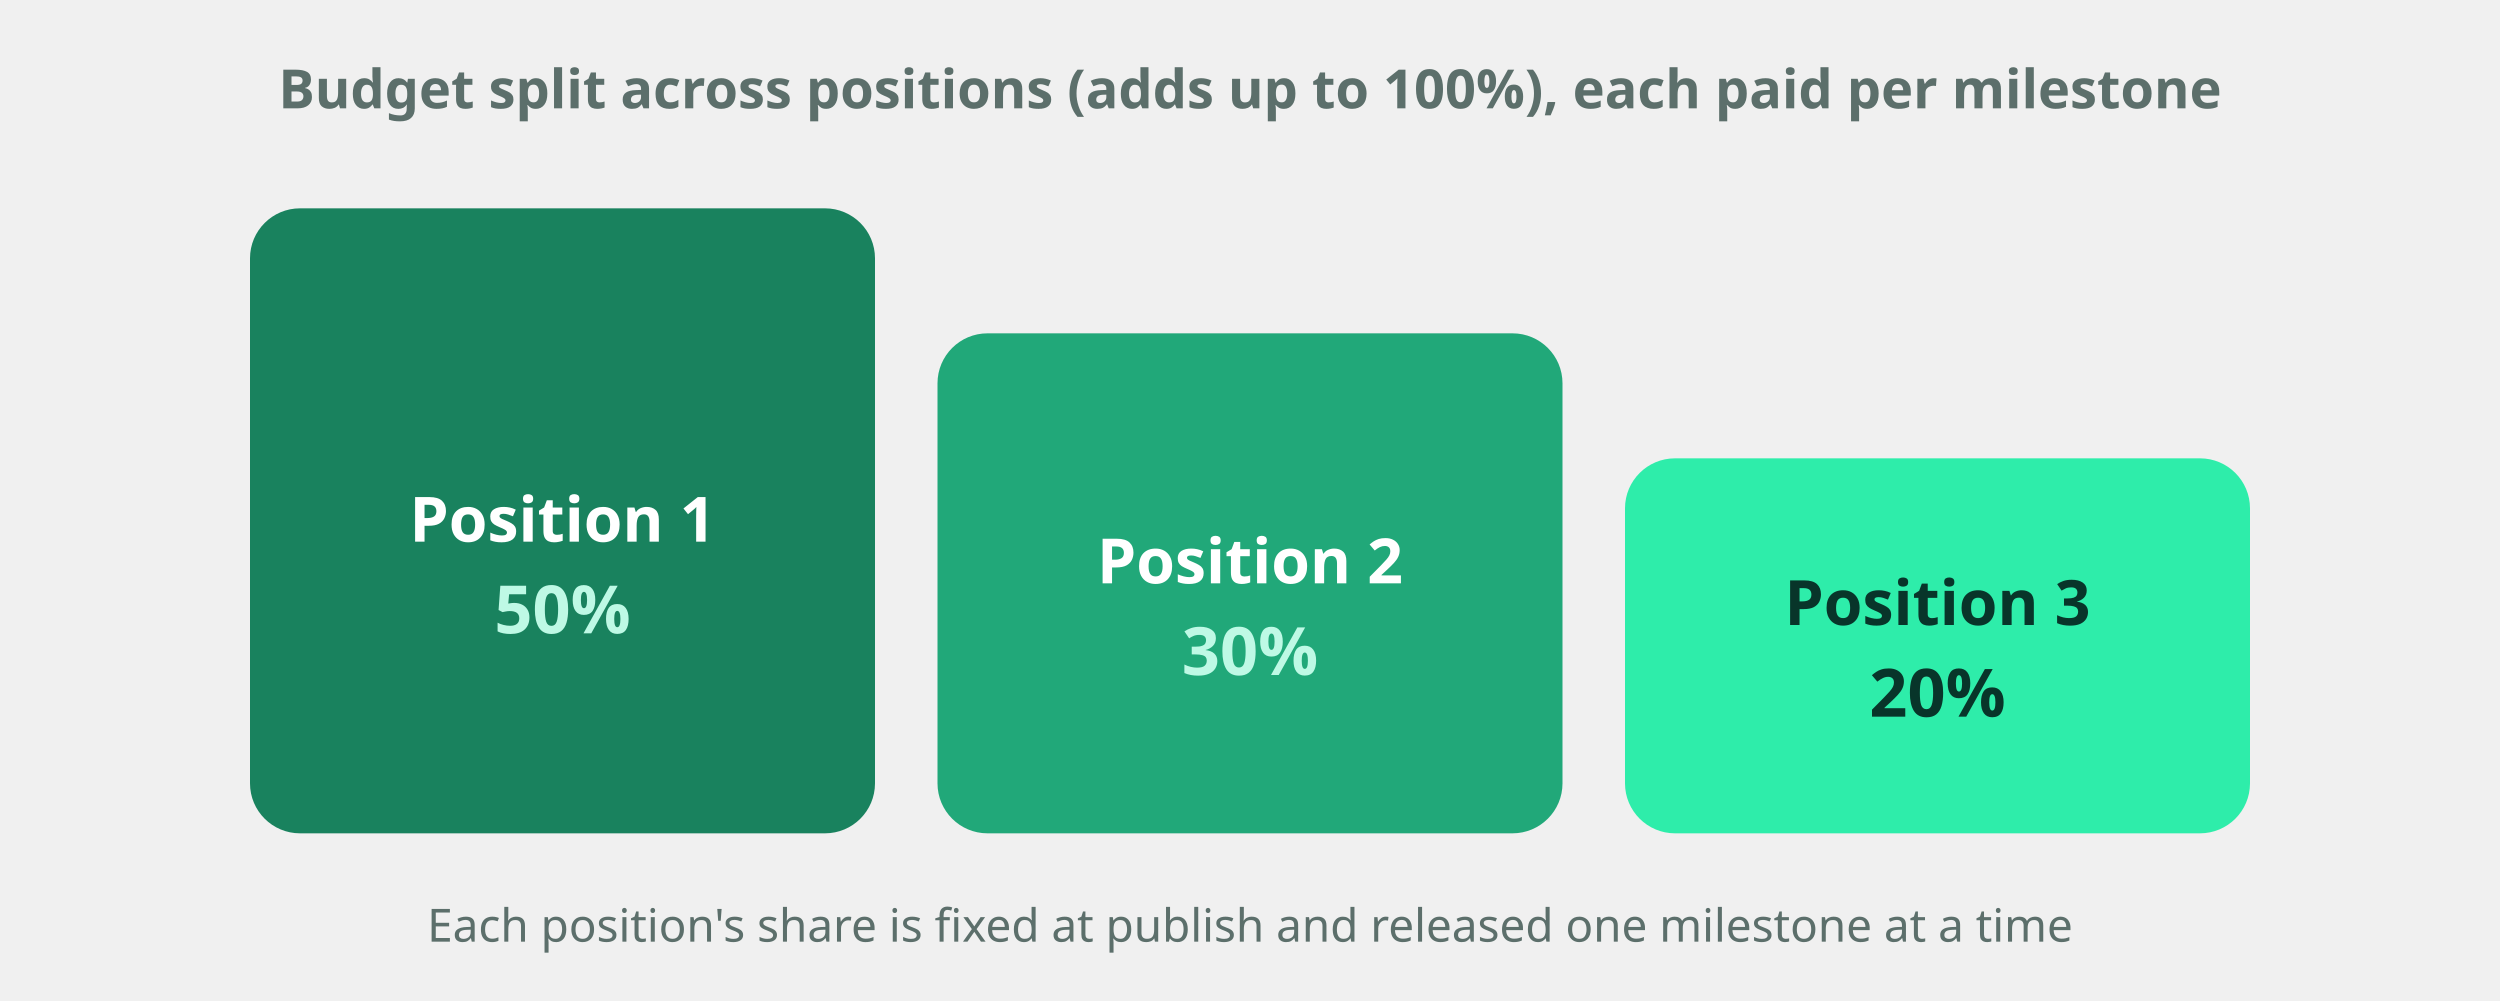
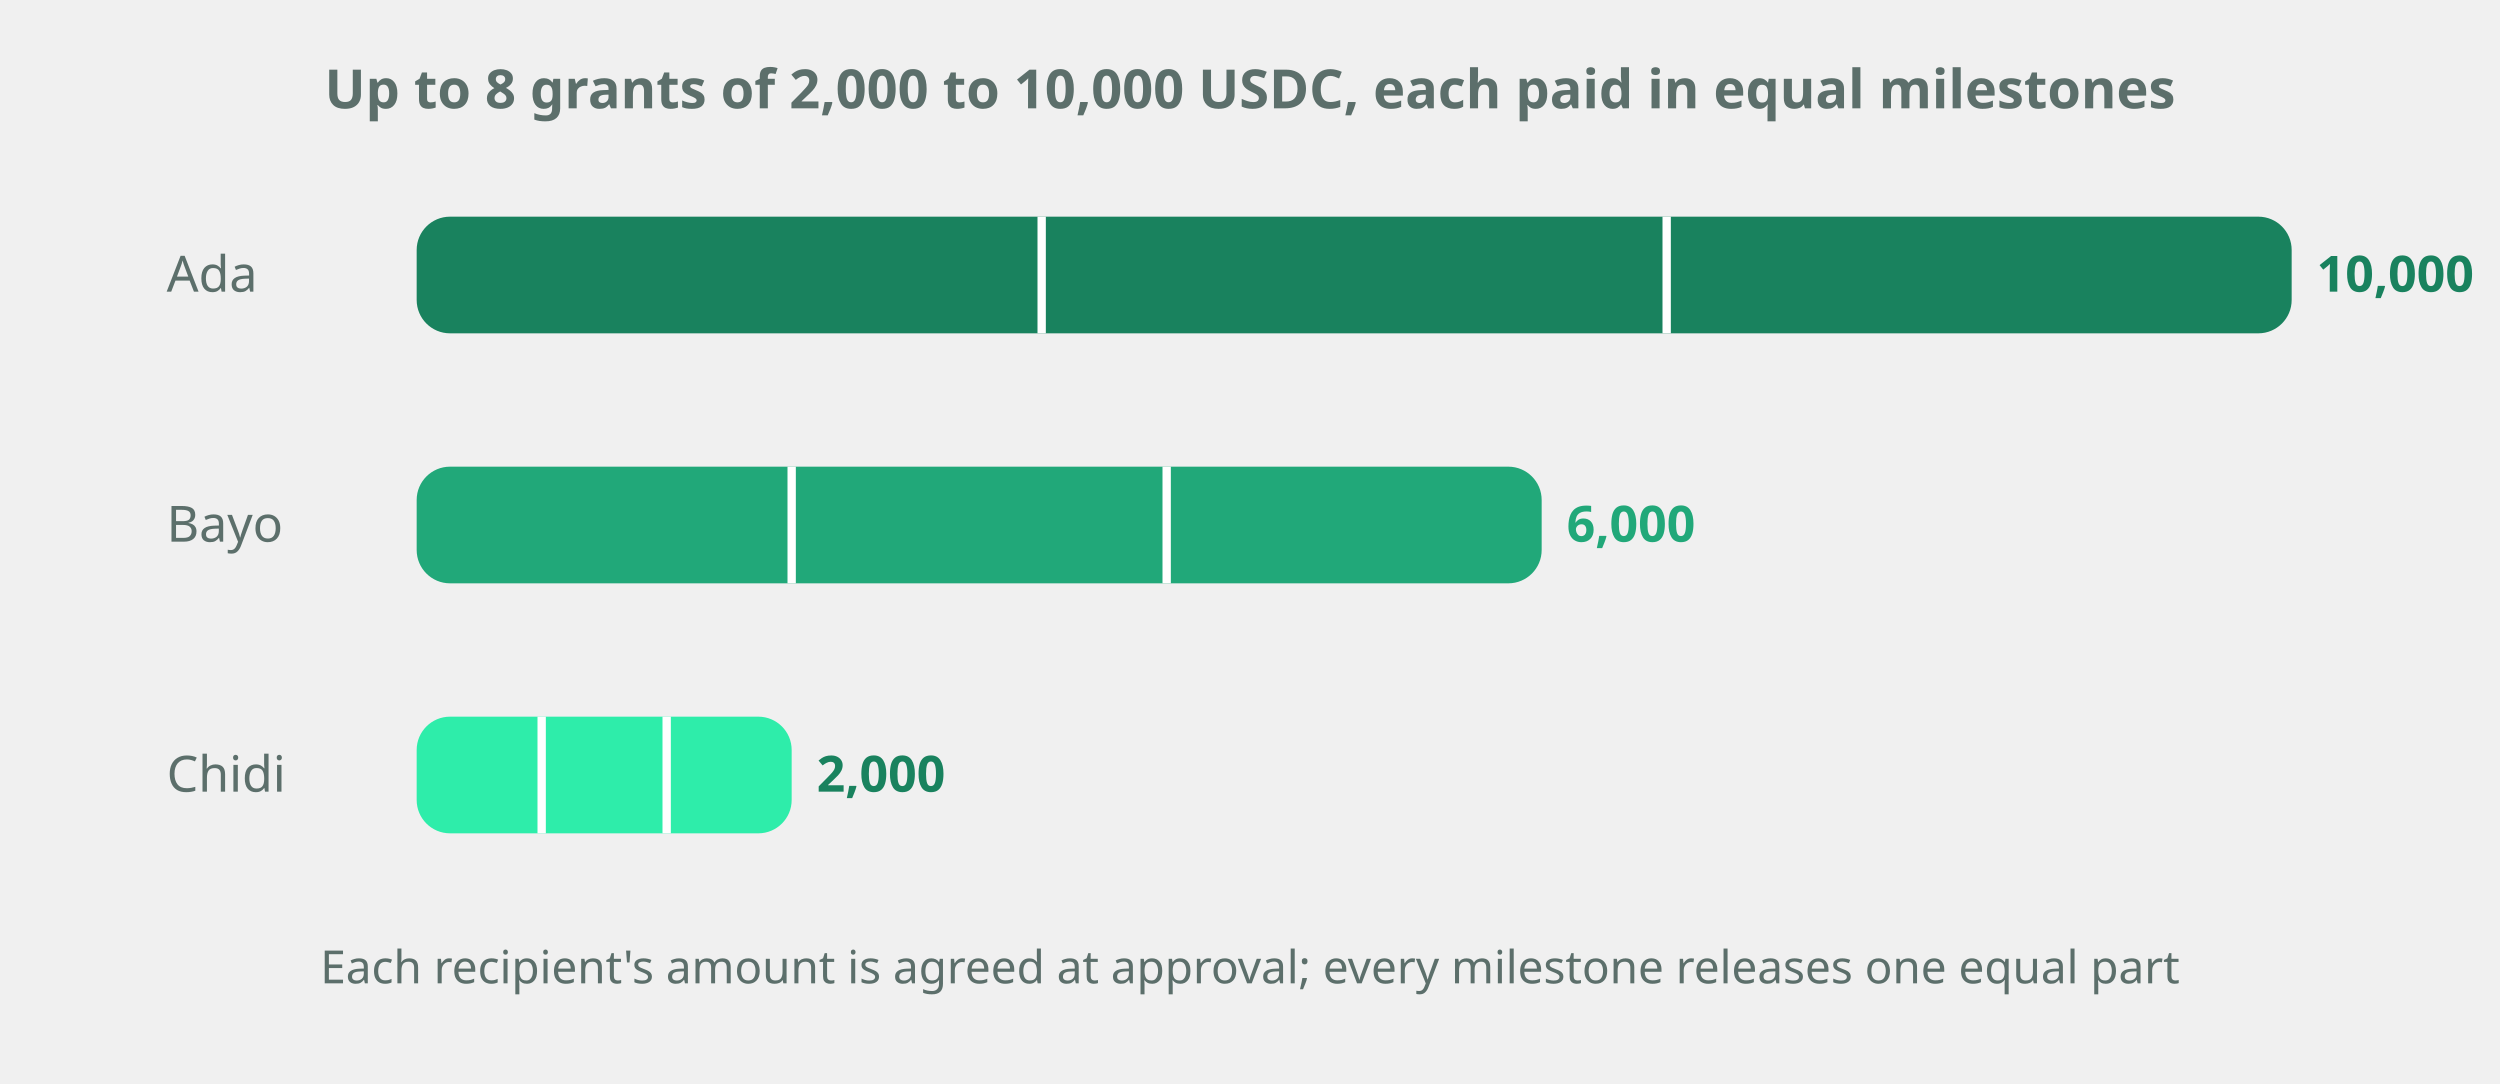
- <svg xmlns="http://www.w3.org/2000/svg" viewBox="0 0 600 240" font-family="ui-sans-serif,system-ui,sans-serif" role="img" aria-label="Grant budget split across winning positions, each paid per milestone">
-   <text x="300" y="26" fill="#5c6f6b" font-size="13" font-weight="600" text-anchor="middle">Budget split across positions (adds up to 100%), each paid per milestone</text>
+ <svg xmlns="http://www.w3.org/2000/svg" viewBox="0 0 600 260" font-family="ui-sans-serif,system-ui,sans-serif" role="img" aria-label="Three grants of different sizes within a 2,000 to 10,000 USDC range, each split into equal milestone payments">
+   <text x="300" y="26" fill="#5c6f6b" font-size="13" font-weight="600" text-anchor="middle">Up to 8 grants of 2,000 to 10,000 USDC, each paid in equal milestones</text>
+   <g font-size="12" fill="#5c6f6b">
+     <text x="40" y="70">Ada</text>
+     <text x="40" y="130">Bayo</text>
+     <text x="40" y="190">Chidi</text>
+   </g>
  <g>
-     <rect x="60" y="50" width="150" height="150" rx="12" fill="#19825e" />
-     <rect x="225" y="80" width="150" height="120" rx="12" fill="#21a879" />
-     <rect x="390" y="110" width="150" height="90" rx="12" fill="#2eedaa" />
+     <rect x="100" y="52" width="450" height="28" rx="8" fill="#19825e" />
+     <rect x="100" y="112" width="270" height="28" rx="8" fill="#21a879" />
+     <rect x="100" y="172" width="90" height="28" rx="8" fill="#2eedaa" />
  </g>
-   <g text-anchor="middle">
-     <text x="135" y="130" fill="#fff" font-size="15" font-weight="700">Position 1</text>
-     <text x="135" y="152" fill="#bef9e5" font-size="16" font-weight="700">50%</text>
-     <text x="300" y="140" fill="#fff" font-size="15" font-weight="700">Position 2</text>
-     <text x="300" y="162" fill="#bef9e5" font-size="16" font-weight="700">30%</text>
-     <text x="465" y="150" fill="#08352a" font-size="15" font-weight="700">Position 3</text>
-     <text x="465" y="172" fill="#08352a" font-size="16" font-weight="700">20%</text>
+   <g stroke="#ffffff" stroke-width="2">
+     <line x1="250" y1="52" x2="250" y2="80" />
+     <line x1="400" y1="52" x2="400" y2="80" />
+     <line x1="190" y1="112" x2="190" y2="140" />
+     <line x1="280" y1="112" x2="280" y2="140" />
+     <line x1="130" y1="172" x2="130" y2="200" />
+     <line x1="160" y1="172" x2="160" y2="200" />
  </g>
-   <text x="300" y="226" fill="#5c6f6b" font-size="11" text-anchor="middle">Each position's share is fixed at publish and released one milestone at a time</text>
+   <g font-size="12" font-weight="700">
+     <text x="556" y="70" fill="#19825e">10,000</text>
+     <text x="376" y="130" fill="#21a879">6,000</text>
+     <text x="196" y="190" fill="#19825e">2,000</text>
+   </g>
+   <text x="300" y="236" fill="#5c6f6b" font-size="11" text-anchor="middle">Each recipient's amount is agreed at approval; every milestone releases one equal part</text>
</svg>
